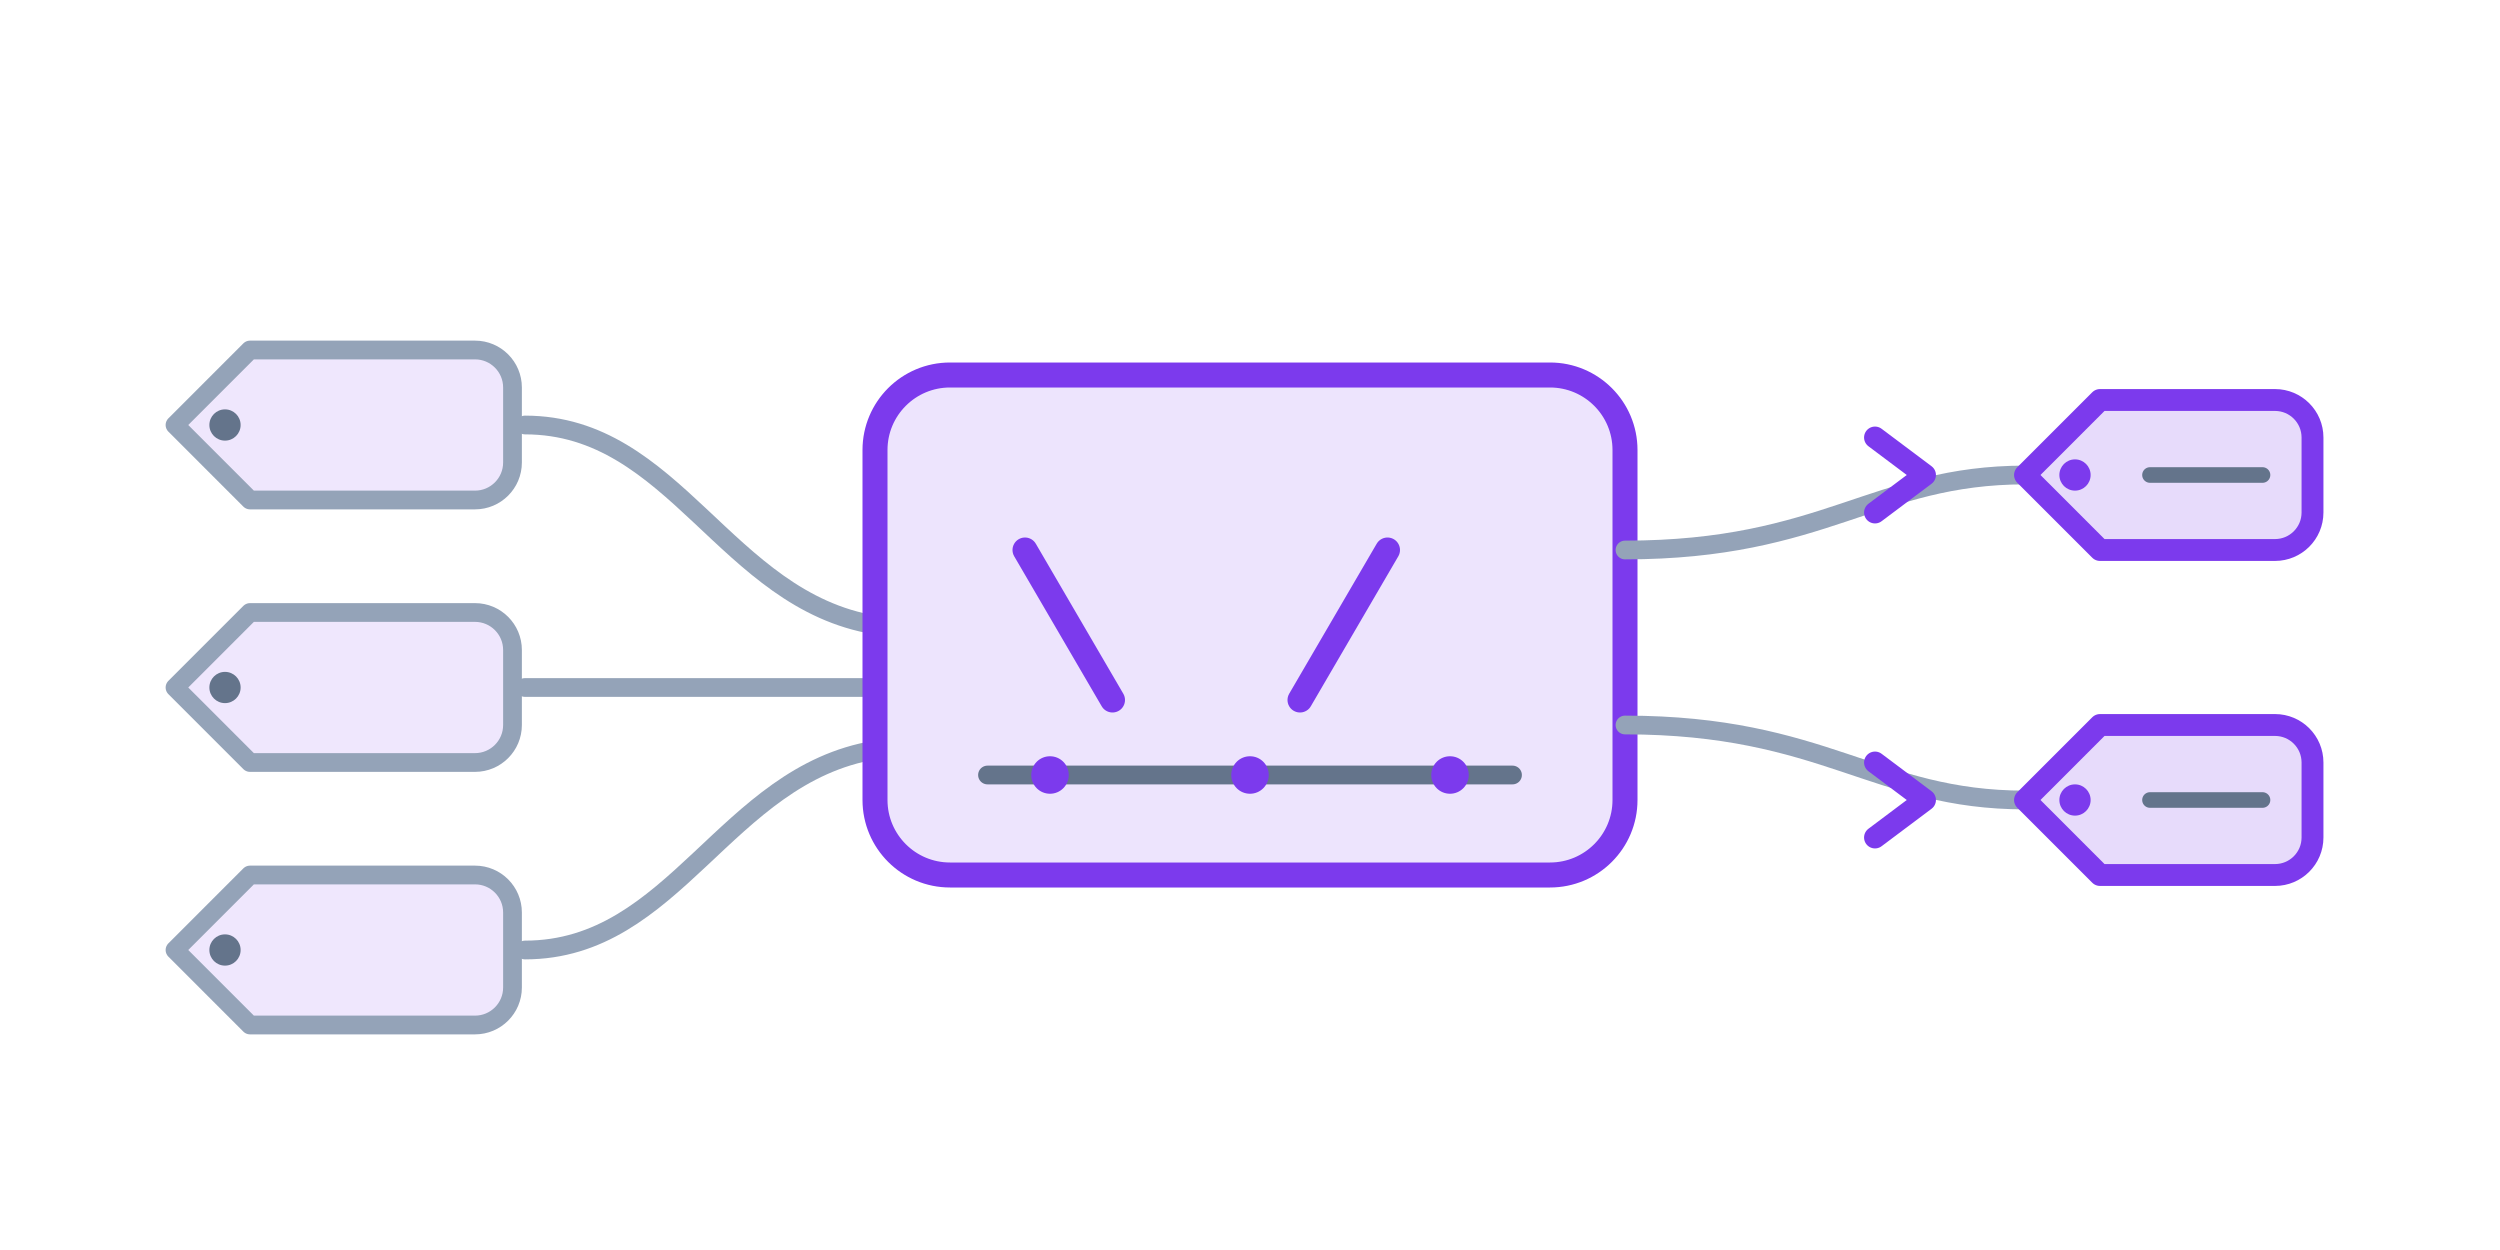
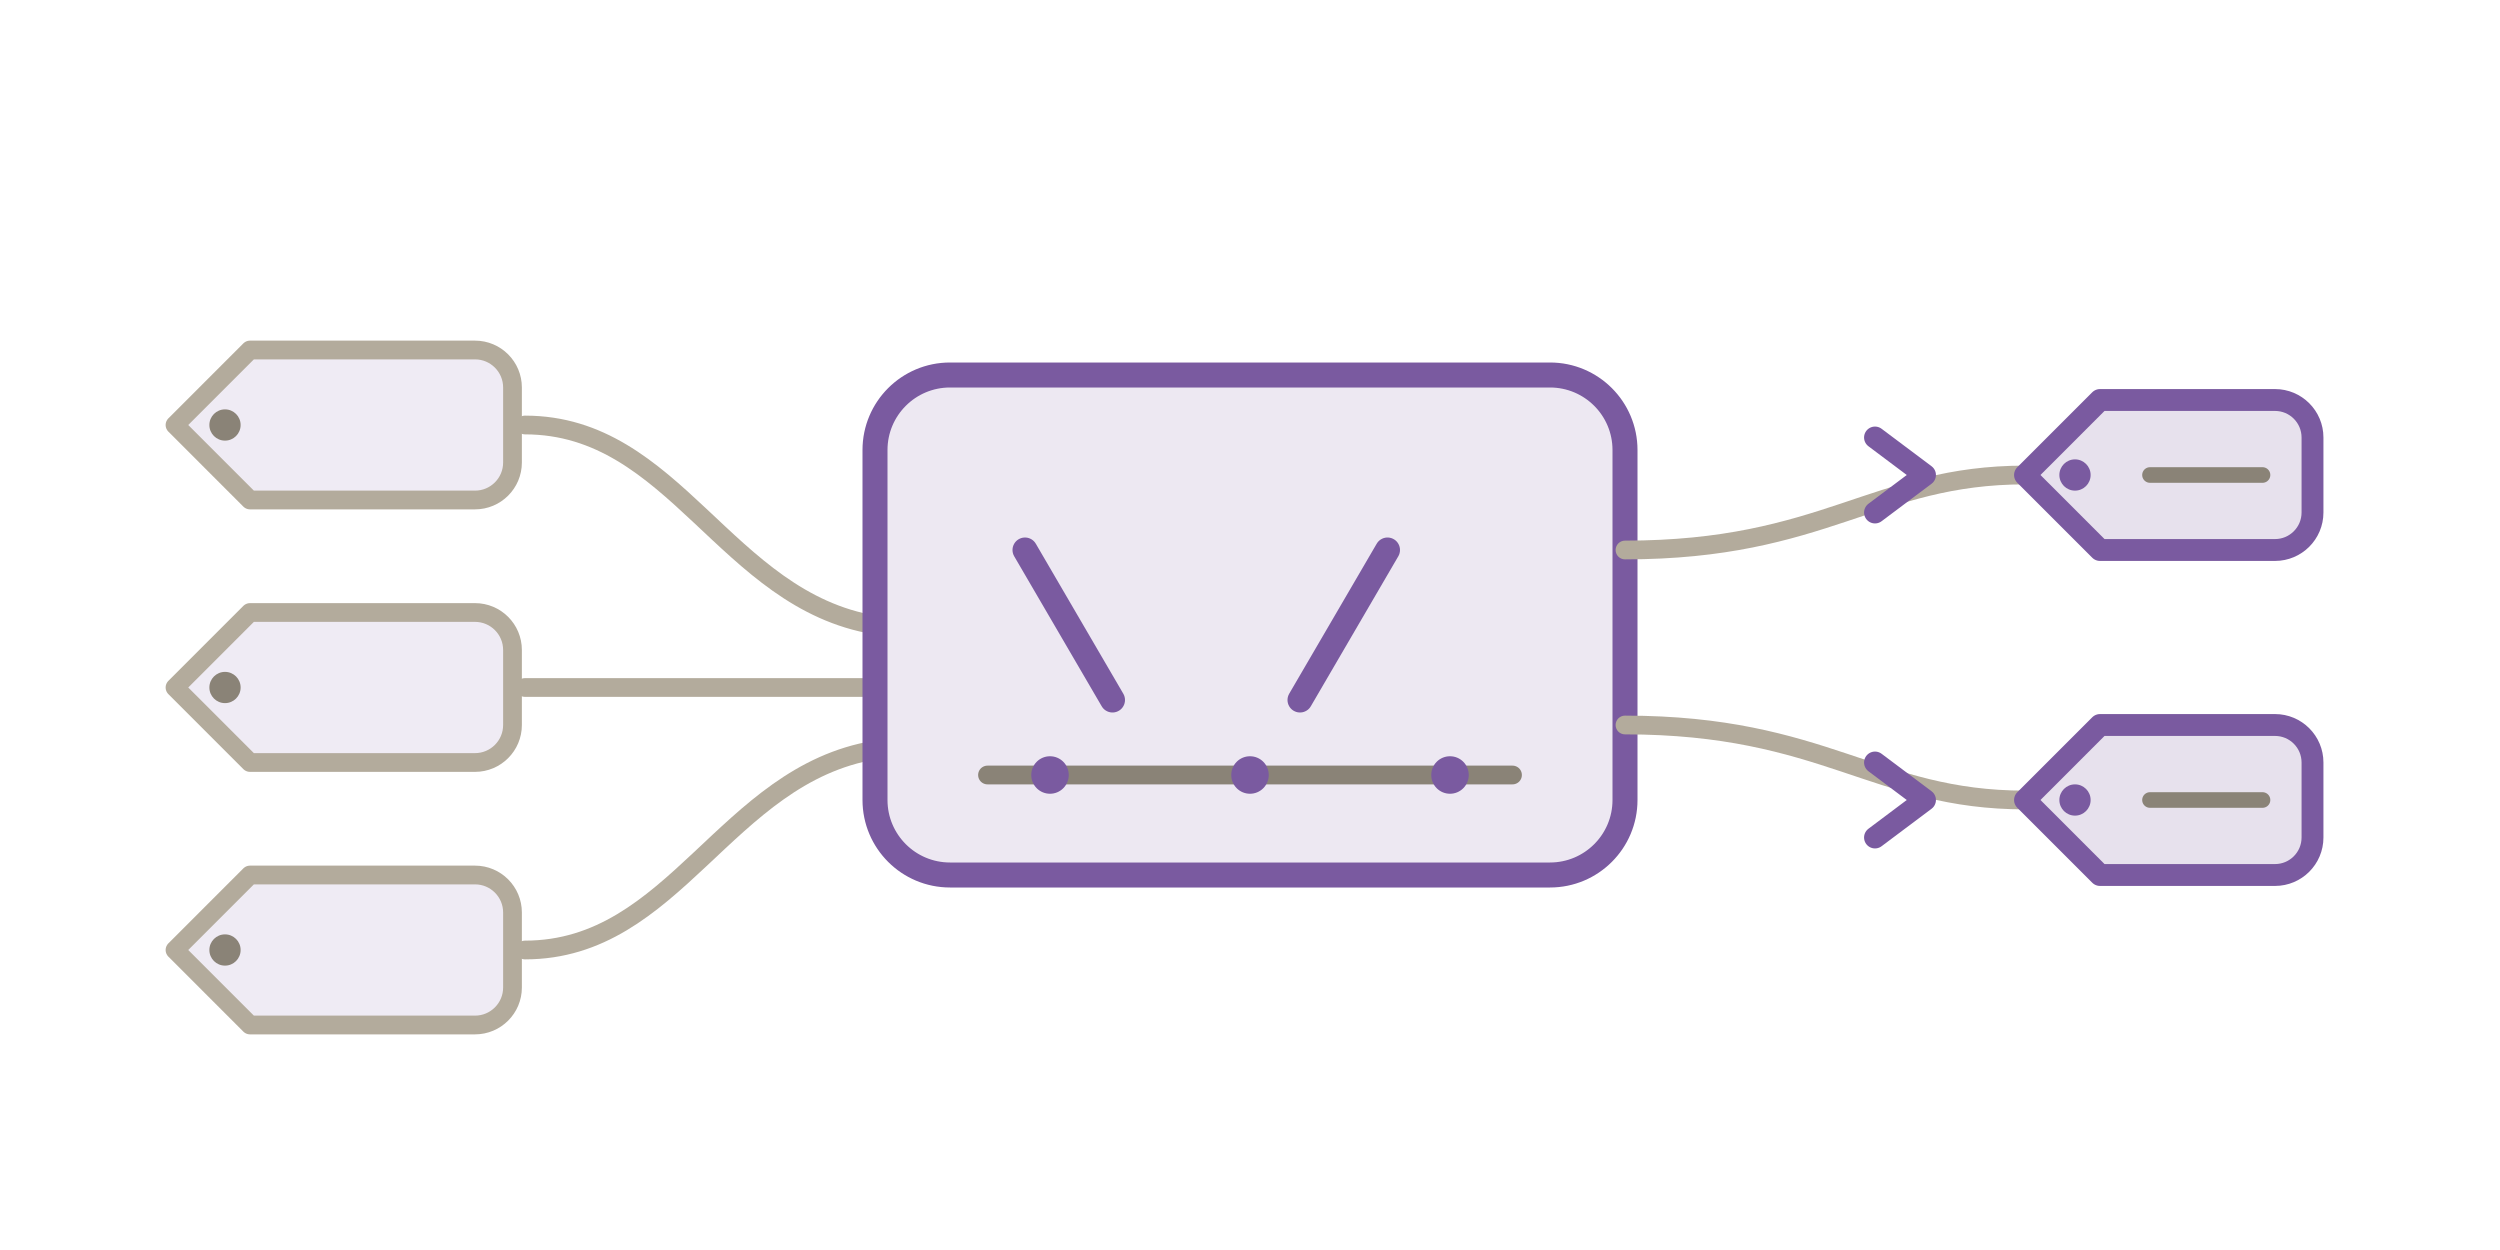
<svg xmlns="http://www.w3.org/2000/svg" viewBox="0 0 400 200" fill="none" role="img" aria-label="Illustration of the prometheus relabel tester tool">
-   <g stroke="#94a3b8" stroke-width="3" stroke-linecap="round" stroke-linejoin="round">
-     <path d="M40 56 h36 a6 6 0 0 1 6 6 v12 a6 6 0 0 1 -6 6 h-36 l-12 -12 z" fill="#7c3aed" fill-opacity="0.12" />
-     <path d="M40 98 h36 a6 6 0 0 1 6 6 v12 a6 6 0 0 1 -6 6 h-36 l-12 -12 z" fill="#7c3aed" fill-opacity="0.12" />
-     <path d="M40 140 h36 a6 6 0 0 1 6 6 v12 a6 6 0 0 1 -6 6 h-36 l-12 -12 z" fill="#7c3aed" fill-opacity="0.12" />
+   <g stroke="#b3ab9c" stroke-width="3" stroke-linecap="round" stroke-linejoin="round">
+     <path d="M40 56 h36 a6 6 0 0 1 6 6 v12 a6 6 0 0 1 -6 6 h-36 l-12 -12 z" fill="#7a5aa0" fill-opacity="0.12" />
+     <path d="M40 98 h36 a6 6 0 0 1 6 6 v12 a6 6 0 0 1 -6 6 h-36 l-12 -12 z" fill="#7a5aa0" fill-opacity="0.12" />
+     <path d="M40 140 h36 a6 6 0 0 1 6 6 v12 a6 6 0 0 1 -6 6 h-36 l-12 -12 z" fill="#7a5aa0" fill-opacity="0.12" />
  </g>
-   <g fill="#64748b">
+   <g fill="#8a8377">
    <circle cx="36" cy="68" r="2.5" />
    <circle cx="36" cy="110" r="2.5" />
    <circle cx="36" cy="152" r="2.5" />
  </g>
-   <g stroke="#94a3b8" stroke-width="3" stroke-linecap="round" stroke-linejoin="round">
+   <g stroke="#b3ab9c" stroke-width="3" stroke-linecap="round" stroke-linejoin="round">
    <path d="M84 68 C108 68 116 96 140 100" />
    <path d="M84 110 h56" />
    <path d="M84 152 C108 152 116 124 140 120" />
  </g>
-   <rect x="140" y="60" width="120" height="80" rx="12" stroke="#7c3aed" stroke-width="4" fill="#7c3aed" fill-opacity="0.14" stroke-linejoin="round" />
-   <g stroke="#7c3aed" stroke-width="4" stroke-linecap="round" stroke-linejoin="round">
+   <rect x="140" y="60" width="120" height="80" rx="12" stroke="#7a5aa0" stroke-width="4" fill="#7a5aa0" fill-opacity="0.14" stroke-linejoin="round" />
+   <g stroke="#7a5aa0" stroke-width="4" stroke-linecap="round" stroke-linejoin="round">
    <path d="M164 88 l14 24" />
    <path d="M222 88 l-14 24" />
  </g>
-   <g stroke="#64748b" stroke-width="3" stroke-linecap="round" stroke-linejoin="round">
+   <g stroke="#8a8377" stroke-width="3" stroke-linecap="round" stroke-linejoin="round">
    <path d="M158 124 h84" />
  </g>
-   <g fill="#7c3aed">
+   <g fill="#7a5aa0">
    <circle cx="168" cy="124" r="3" />
    <circle cx="200" cy="124" r="3" />
    <circle cx="232" cy="124" r="3" />
  </g>
-   <g stroke="#94a3b8" stroke-width="3" stroke-linecap="round" stroke-linejoin="round">
+   <g stroke="#b3ab9c" stroke-width="3" stroke-linecap="round" stroke-linejoin="round">
    <path d="M260 88 C292 88 300 76 324 76" />
    <path d="M260 116 C292 116 300 128 324 128" />
  </g>
-   <g stroke="#7c3aed" stroke-width="3.5" stroke-linecap="round" stroke-linejoin="round">
+   <g stroke="#7a5aa0" stroke-width="3.5" stroke-linecap="round" stroke-linejoin="round">
    <path d="M300 70 l8 6 -8 6" />
    <path d="M300 122 l8 6 -8 6" />
  </g>
-   <g stroke="#7c3aed" stroke-width="3.5" stroke-linecap="round" stroke-linejoin="round">
-     <path d="M336 64 h28 a6 6 0 0 1 6 6 v12 a6 6 0 0 1 -6 6 h-28 l-12 -12 z" fill="#7c3aed" fill-opacity="0.18" />
-     <path d="M336 116 h28 a6 6 0 0 1 6 6 v12 a6 6 0 0 1 -6 6 h-28 l-12 -12 z" fill="#7c3aed" fill-opacity="0.18" />
+   <g stroke="#7a5aa0" stroke-width="3.5" stroke-linecap="round" stroke-linejoin="round">
+     <path d="M336 64 h28 a6 6 0 0 1 6 6 v12 a6 6 0 0 1 -6 6 h-28 l-12 -12 z" fill="#7a5aa0" fill-opacity="0.18" />
+     <path d="M336 116 h28 a6 6 0 0 1 6 6 v12 a6 6 0 0 1 -6 6 h-28 l-12 -12 z" fill="#7a5aa0" fill-opacity="0.18" />
  </g>
-   <g fill="#7c3aed">
+   <g fill="#7a5aa0">
    <circle cx="332" cy="76" r="2.5" />
    <circle cx="332" cy="128" r="2.5" />
  </g>
-   <g stroke="#64748b" stroke-width="2.5" stroke-linecap="round">
+   <g stroke="#8a8377" stroke-width="2.5" stroke-linecap="round">
    <path d="M344 76 h18" />
    <path d="M344 128 h18" />
  </g>
</svg>
